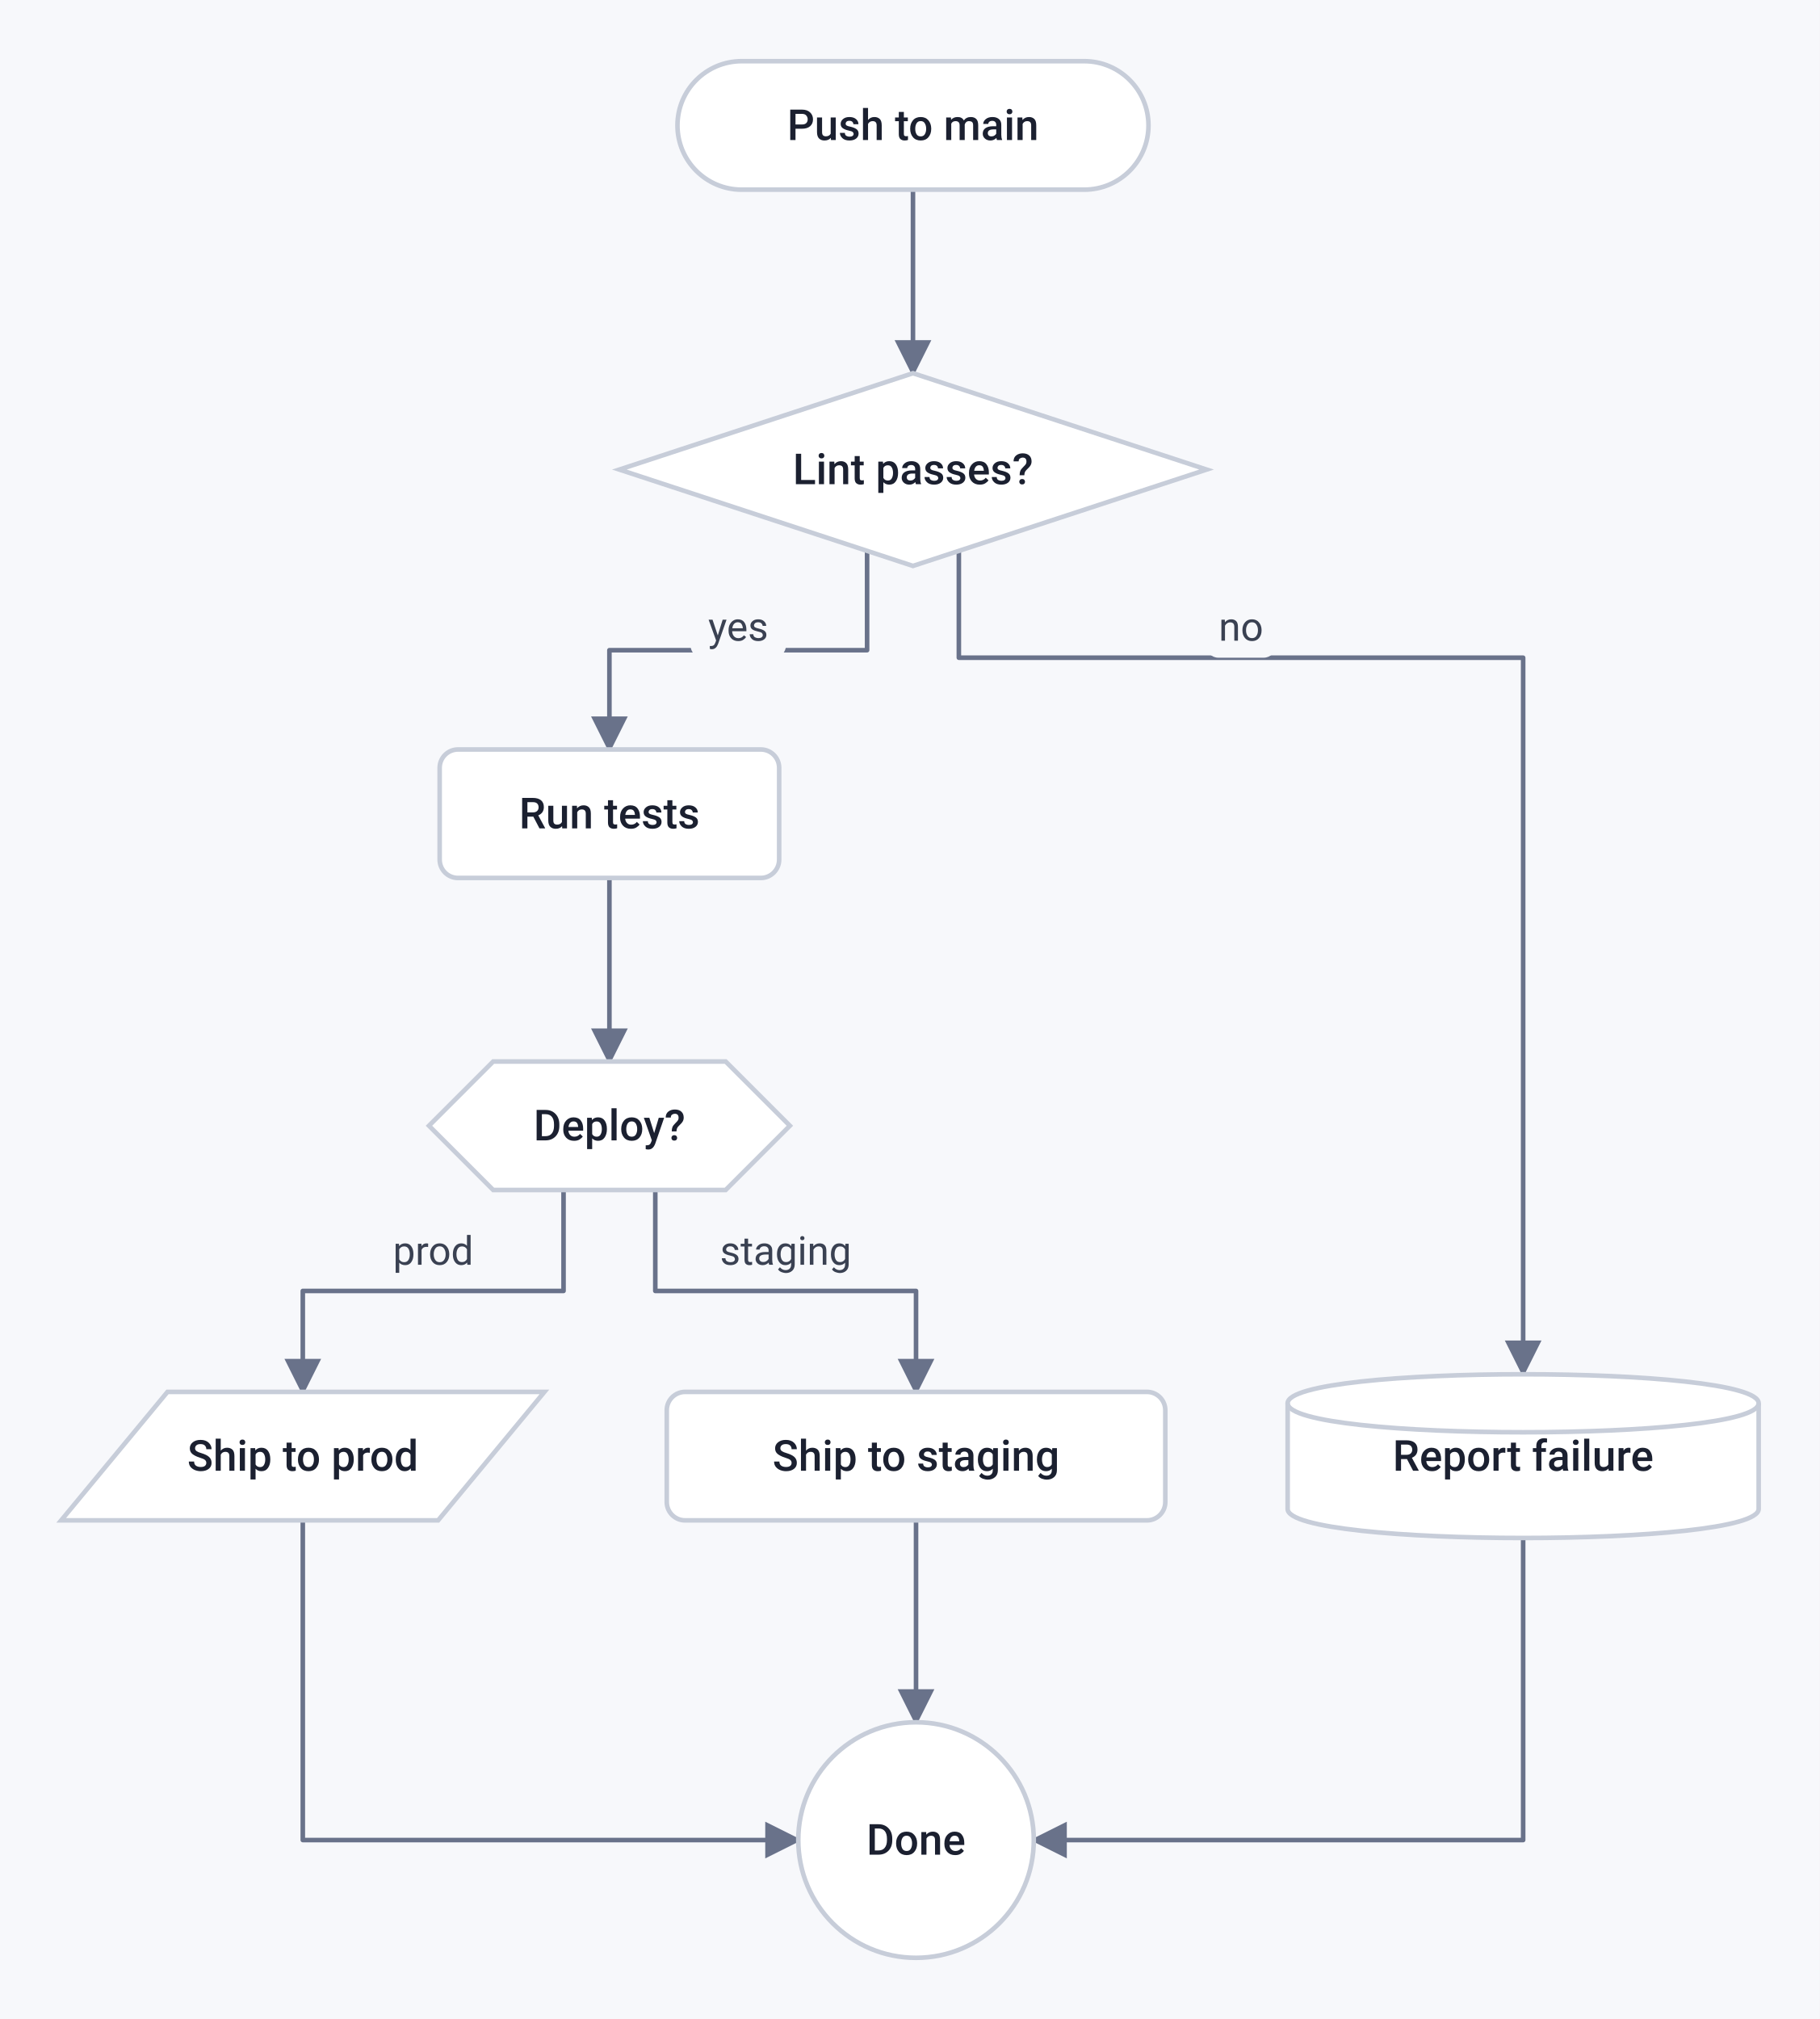
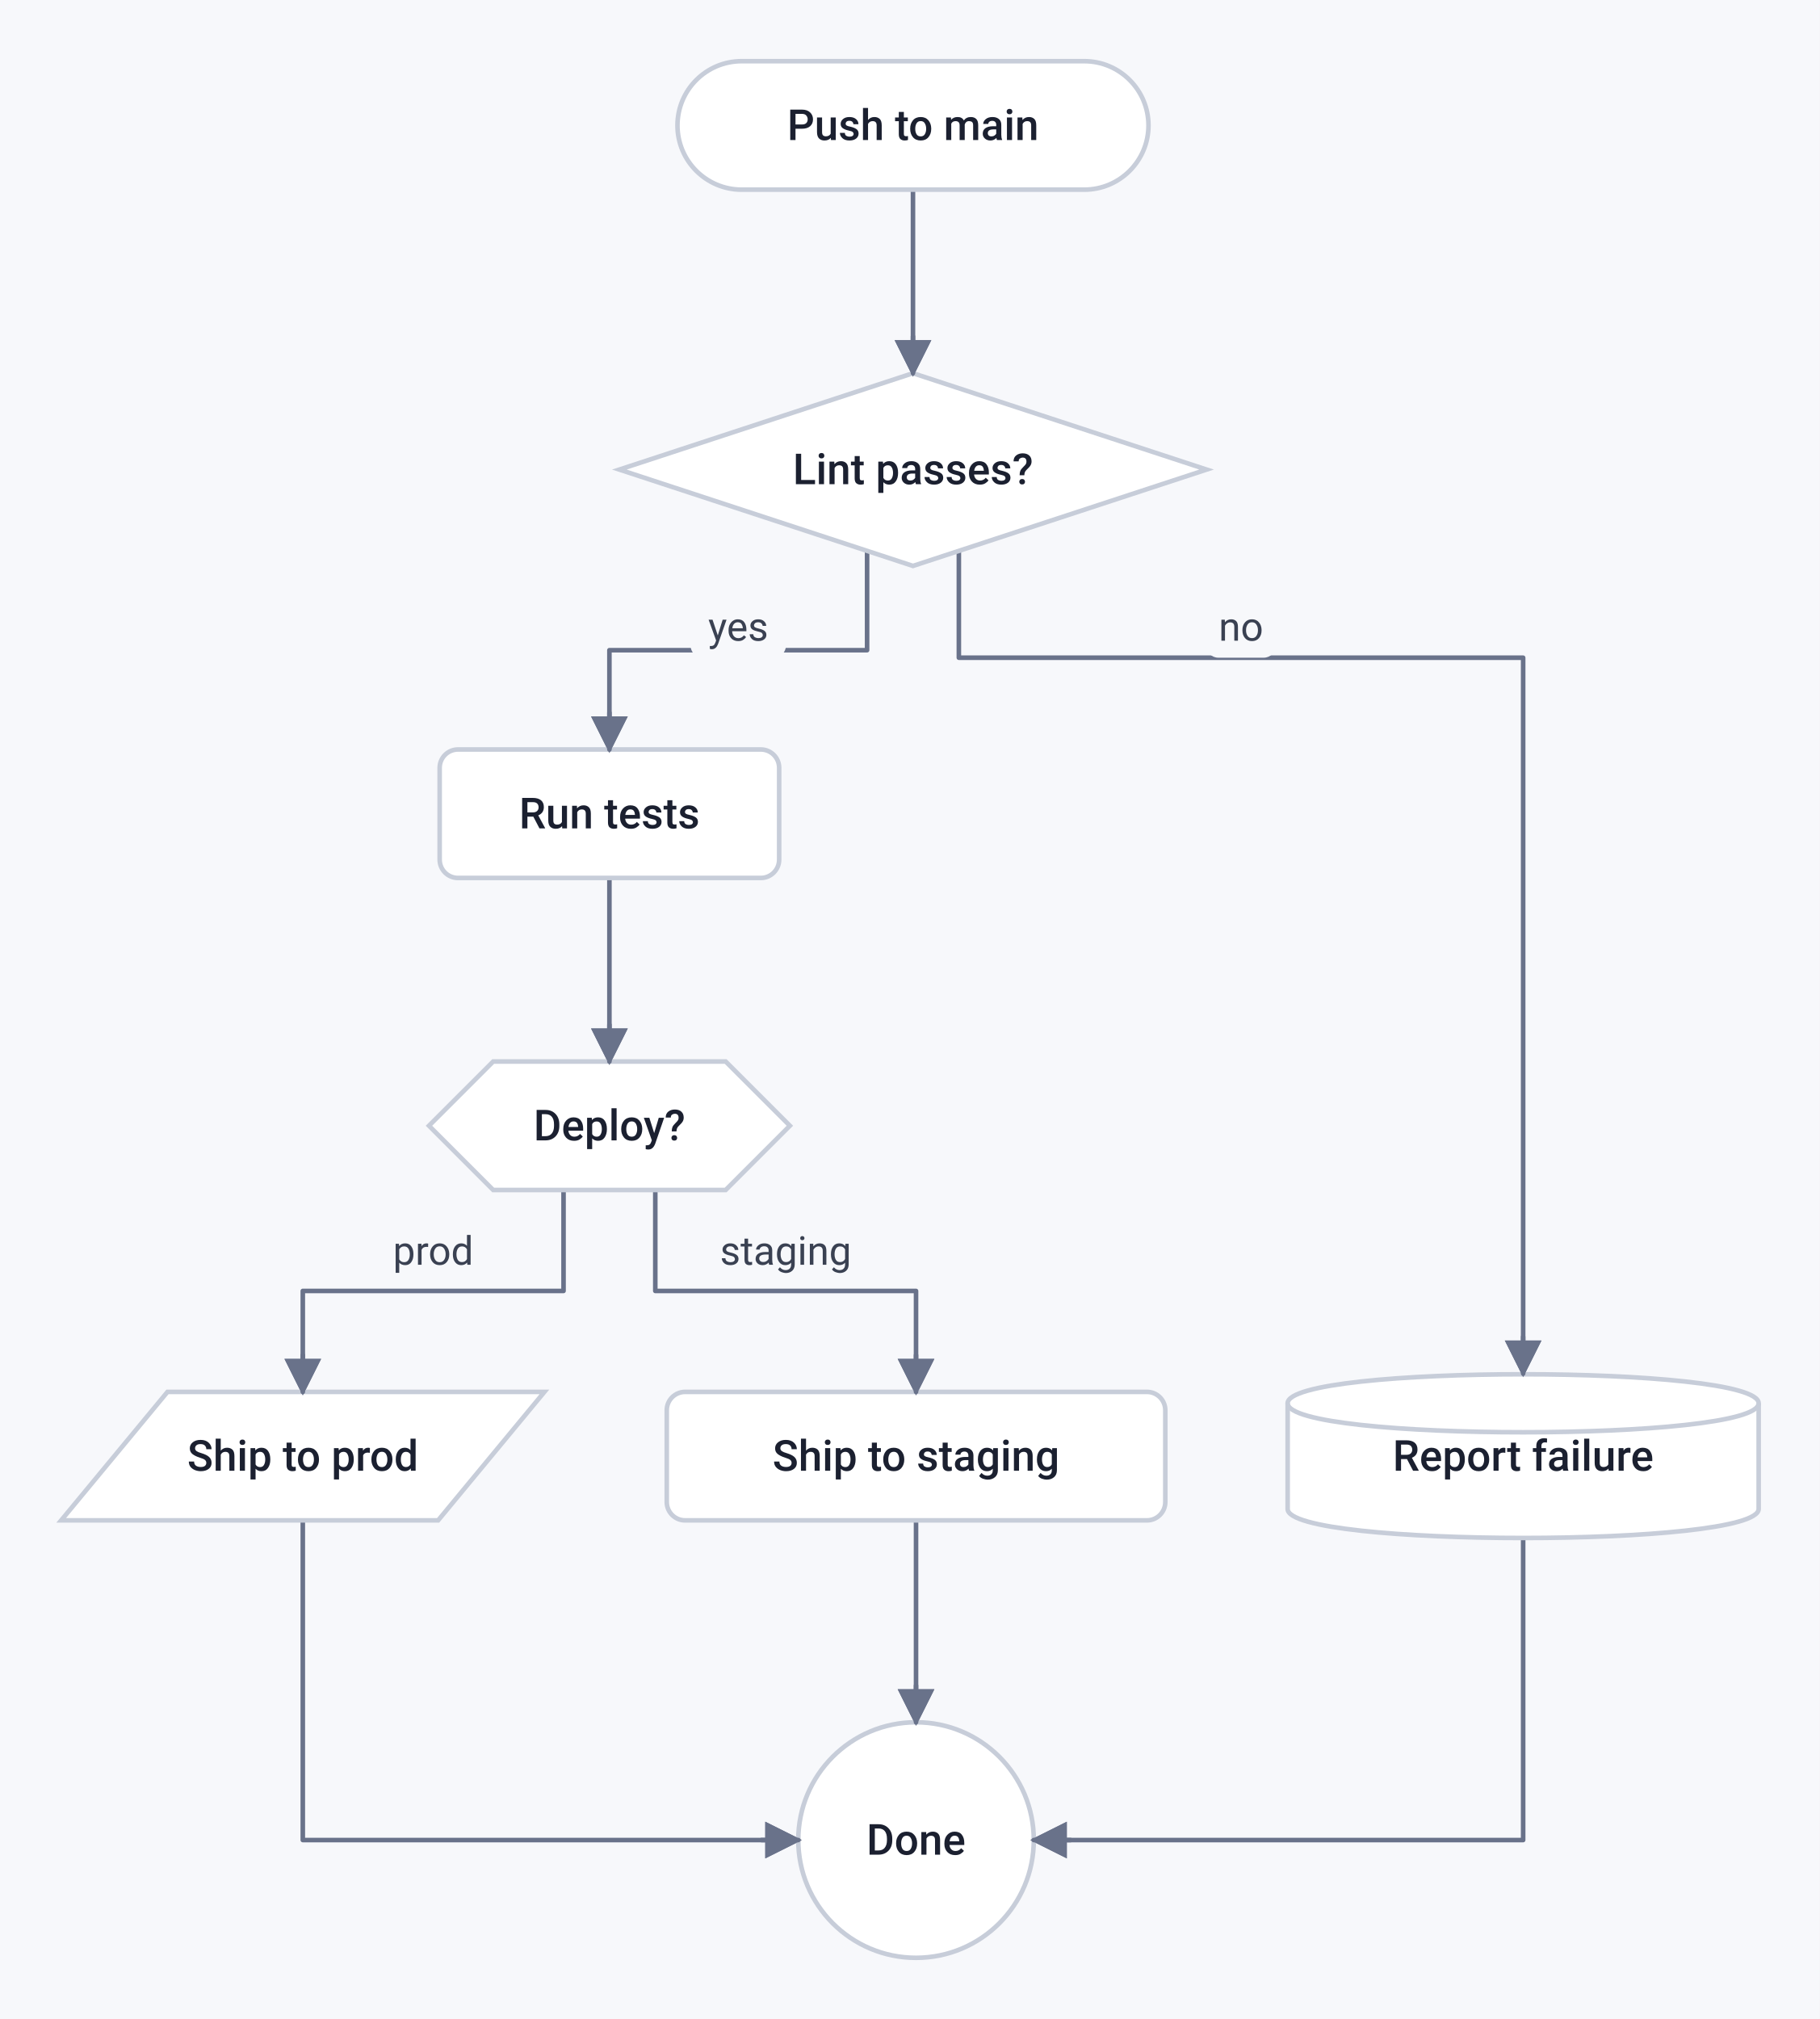
<svg xmlns="http://www.w3.org/2000/svg" width="595" height="660" viewBox="-12 -12 595 660" font-family="system-ui, -apple-system, &quot;Segoe UI&quot;, Roboto, Helvetica, Arial, sans-serif">
  <defs>
    <marker id="vnm-arrow" viewBox="0 0 10 10" refX="9" refY="5" markerWidth="8" markerHeight="8" orient="auto">
      <path d="M0 0 L10 5 L0 10 z" fill="#69728a" />
    </marker>
    <marker id="vnm-arrow-start" viewBox="0 0 10 10" refX="1" refY="5" markerWidth="8" markerHeight="8" orient="auto">
      <path d="M10 0 L0 5 L10 10 z" fill="#69728a" />
    </marker>
  </defs>
  <rect x="-12" y="-12" width="595" height="660" fill="#f7f8fb" />
  <path d="M 286.5 50 L 286.5 110" fill="none" stroke="#69728a" stroke-width="1.5" stroke-linejoin="round" stroke-linecap="round" marker-end="url(#vnm-arrow)" />
  <path d="M 271.5 168.08 L 271.5 200.54 L 187.25 200.54 L 187.25 233" fill="none" stroke="#69728a" stroke-width="1.5" stroke-linejoin="round" stroke-linecap="round" marker-end="url(#vnm-arrow)" />
  <path d="M 301.5 168.08 L 301.5 203 L 486 203 L 486 437" fill="none" stroke="#69728a" stroke-width="1.5" stroke-linejoin="round" stroke-linecap="round" marker-end="url(#vnm-arrow)" />
  <path d="M 187.25 275 L 187.25 335" fill="none" stroke="#69728a" stroke-width="1.5" stroke-linejoin="round" stroke-linecap="round" marker-end="url(#vnm-arrow)" />
  <path d="M 172.25 377 L 172.25 410 L 87 410 L 87 443" fill="none" stroke="#69728a" stroke-width="1.5" stroke-linejoin="round" stroke-linecap="round" marker-end="url(#vnm-arrow)" />
  <path d="M 202.25 377 L 202.25 410 L 287.5 410 L 287.5 443" fill="none" stroke="#69728a" stroke-width="1.5" stroke-linejoin="round" stroke-linecap="round" marker-end="url(#vnm-arrow)" />
  <path d="M 87 485 L 87 589.5 L 249 589.5" fill="none" stroke="#69728a" stroke-width="1.5" stroke-linejoin="round" stroke-linecap="round" marker-end="url(#vnm-arrow)" />
  <path d="M 287.5 485 L 287.5 551" fill="none" stroke="#69728a" stroke-width="1.5" stroke-linejoin="round" stroke-linecap="round" marker-end="url(#vnm-arrow)" />
  <path d="M 486 491 L 486 589.5 L 326 589.5" fill="none" stroke="#69728a" stroke-width="1.5" stroke-linejoin="round" stroke-linecap="round" marker-end="url(#vnm-arrow)" />
  <rect x="213.78" y="183" width="31.2" height="20" rx="4" fill="#f7f8fb" />
  <text x="229.38" y="193" fill="#3a4152" font-size="13" text-anchor="middle" dominant-baseline="central">yes</text>
  <rect x="382.35" y="183" width="22.8" height="20" rx="4" fill="#f7f8fb" />
  <text x="393.75" y="193" fill="#3a4152" font-size="13" text-anchor="middle" dominant-baseline="central">no</text>
  <rect x="109.83" y="387" width="39.6" height="20" rx="4" fill="#f7f8fb" />
  <text x="129.63" y="397" fill="#3a4152" font-size="13" text-anchor="middle" dominant-baseline="central">prod</text>
  <rect x="212.48" y="387" width="64.8" height="20" rx="4" fill="#f7f8fb" />
  <text x="244.88" y="397" fill="#3a4152" font-size="13" text-anchor="middle" dominant-baseline="central">staging</text>
  <g>
    <rect x="209.5" y="8" width="154" height="42" rx="21" fill="#ffffff" stroke="#c7cdd9" stroke-width="1.5" />
    <text x="286.5" y="29" fill="#1b2030" font-size="14" font-weight="500" text-anchor="middle" dominant-baseline="central">Push to main</text>
  </g>
  <g>
    <polygon points="286.5,110 382.5,141.5 286.5,173 190.5,141.5" fill="#ffffff" stroke="#c7cdd9" stroke-width="1.5" />
    <text x="286.5" y="141.5" fill="#1b2030" font-size="14" font-weight="500" text-anchor="middle" dominant-baseline="central">Lint passes?</text>
  </g>
  <g>
    <rect x="131.75" y="233" width="111" height="42" rx="6" fill="#ffffff" stroke="#c7cdd9" stroke-width="1.5" />
    <text x="187.25" y="254" fill="#1b2030" font-size="14" font-weight="500" text-anchor="middle" dominant-baseline="central">Run tests</text>
  </g>
  <g>
    <path d="M 409 446.72 C 409 434.08 563 434.08 563 446.72 L 563 481.28 C 563 493.92 409 493.92 409 481.28 Z" fill="#ffffff" stroke="#c7cdd9" stroke-width="1.5" />
    <path d="M 409 446.72 C 409 459.36 563 459.36 563 446.72" fill="none" stroke="#c7cdd9" stroke-width="1.5" />
    <text x="486" y="464" fill="#1b2030" font-size="14" font-weight="500" text-anchor="middle" dominant-baseline="central">Report failure</text>
  </g>
  <g>
    <polygon points="149.25,335 225.25,335 246.25,356 225.25,377 149.25,377 128.25,356" fill="#ffffff" stroke="#c7cdd9" stroke-width="1.5" />
    <text x="187.25" y="356" fill="#1b2030" font-size="14" font-weight="500" text-anchor="middle" dominant-baseline="central">Deploy?</text>
  </g>
  <g>
    <polygon points="42.76,443 166,443 131.24,485 8,485" fill="#ffffff" stroke="#c7cdd9" stroke-width="1.5" />
    <text x="87" y="464" fill="#1b2030" font-size="14" font-weight="500" text-anchor="middle" dominant-baseline="central">Ship to prod</text>
  </g>
  <g>
    <rect x="206" y="443" width="163" height="42" rx="6" fill="#ffffff" stroke="#c7cdd9" stroke-width="1.5" />
    <text x="287.5" y="464" fill="#1b2030" font-size="14" font-weight="500" text-anchor="middle" dominant-baseline="central">Ship to staging</text>
  </g>
  <g>
    <ellipse cx="287.5" cy="589.5" rx="38.5" ry="38.5" fill="#ffffff" stroke="#c7cdd9" stroke-width="1.5" />
    <text x="287.5" y="589.5" fill="#1b2030" font-size="14" font-weight="500" text-anchor="middle" dominant-baseline="central">Done</text>
  </g>
+   <path class="vnm-arrow-cap" d="M 286.5 98 L 286.5 110" fill="none" stroke="#69728a" stroke-width="1.5" stroke-linecap="round" marker-end="url(#vnm-arrow)" />
+   <path class="vnm-arrow-cap" d="M 187.25 221 L 187.25 233" fill="none" stroke="#69728a" stroke-width="1.5" stroke-linecap="round" marker-end="url(#vnm-arrow)" />
+   <path class="vnm-arrow-cap" d="M 486 425 L 486 437" fill="none" stroke="#69728a" stroke-width="1.5" stroke-linecap="round" marker-end="url(#vnm-arrow)" />
+   <path class="vnm-arrow-cap" d="M 187.25 323 L 187.25 335" fill="none" stroke="#69728a" stroke-width="1.5" stroke-linecap="round" marker-end="url(#vnm-arrow)" />
+   <path class="vnm-arrow-cap" d="M 87 431 L 87 443" fill="none" stroke="#69728a" stroke-width="1.5" stroke-linecap="round" marker-end="url(#vnm-arrow)" />
+   <path class="vnm-arrow-cap" d="M 287.5 431 L 287.5 443" fill="none" stroke="#69728a" stroke-width="1.5" stroke-linecap="round" marker-end="url(#vnm-arrow)" />
+   <path class="vnm-arrow-cap" d="M 237 589.5 L 249 589.5" fill="none" stroke="#69728a" stroke-width="1.5" stroke-linecap="round" marker-end="url(#vnm-arrow)" />
+   <path class="vnm-arrow-cap" d="M 287.5 539 L 287.5 551" fill="none" stroke="#69728a" stroke-width="1.5" stroke-linecap="round" marker-end="url(#vnm-arrow)" />
+   <path class="vnm-arrow-cap" d="M 338 589.5 L 326 589.5" fill="none" stroke="#69728a" stroke-width="1.5" stroke-linecap="round" marker-end="url(#vnm-arrow)" />
</svg>
